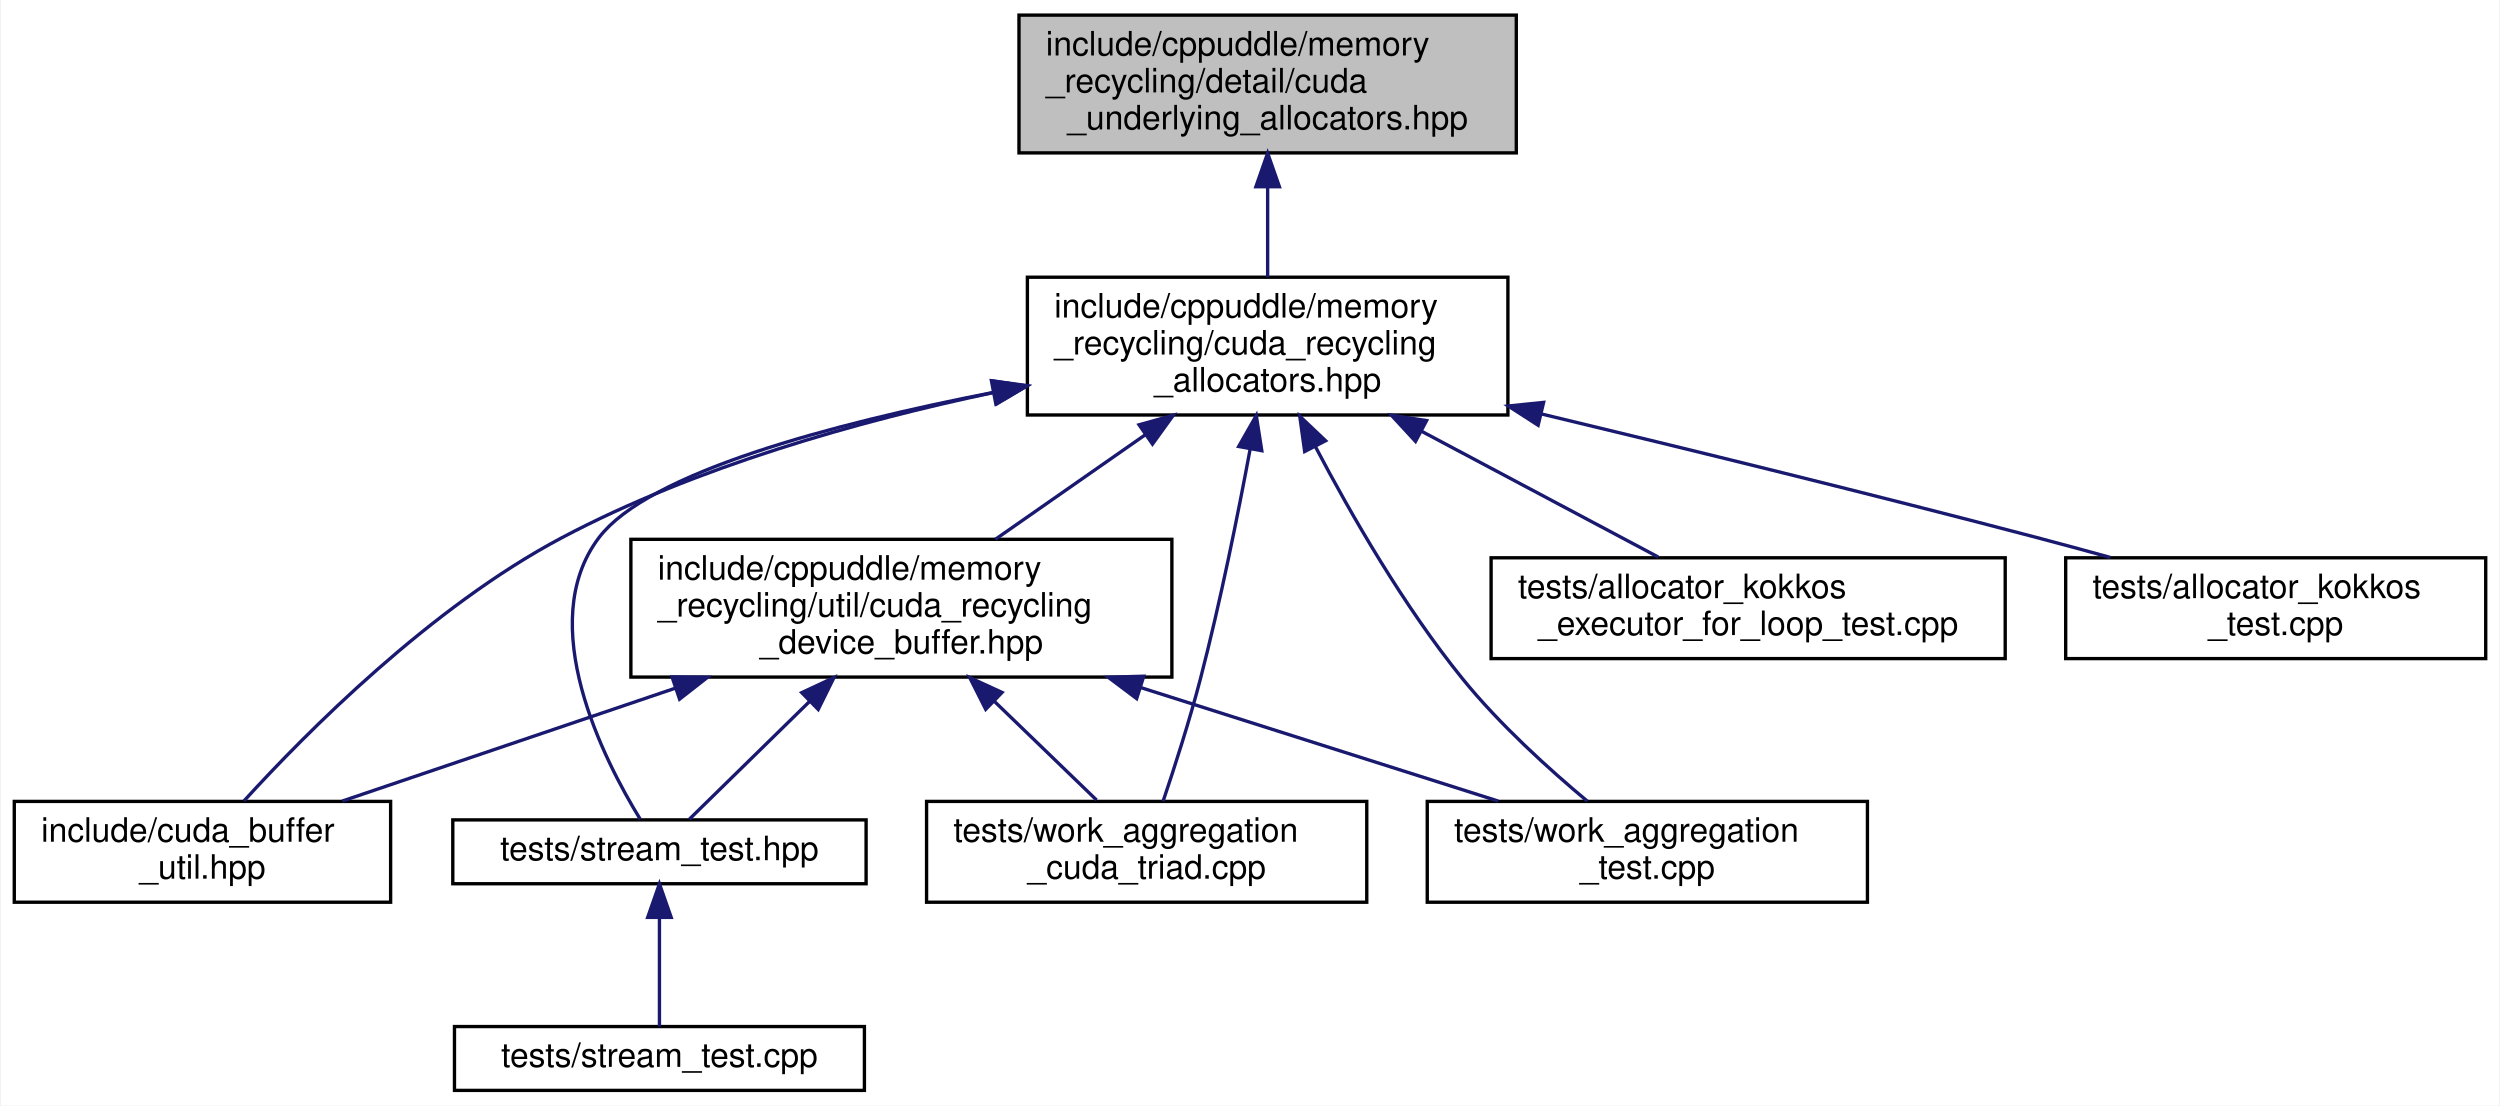
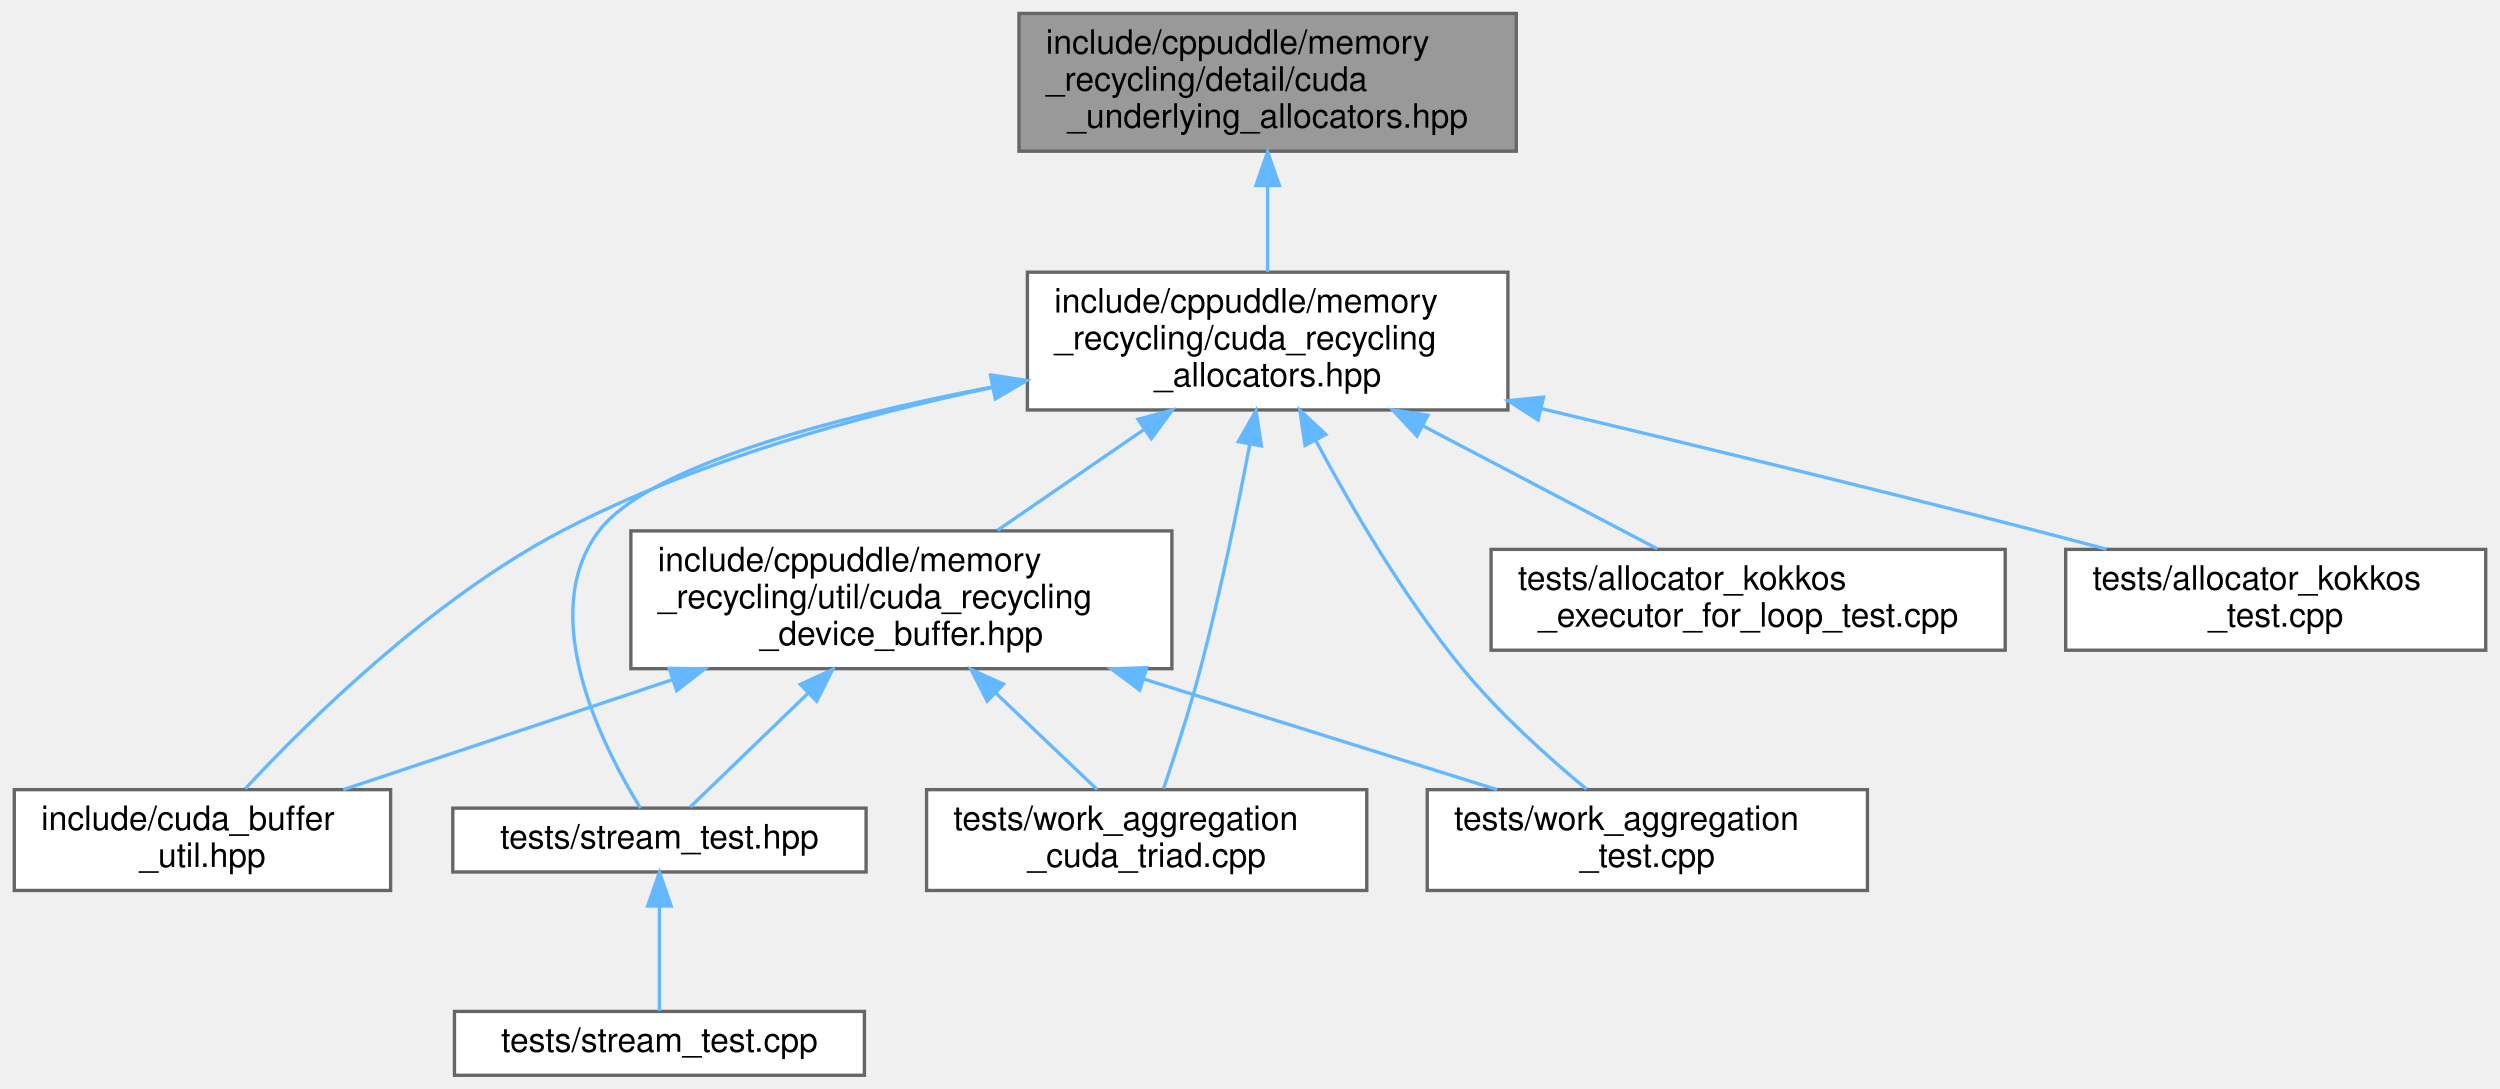
- <svg xmlns="http://www.w3.org/2000/svg" xmlns:xlink="http://www.w3.org/1999/xlink" width="744pt" height="329pt" viewBox="0.00 0.00 743.50 329.00">
-   <g id="graph0" class="graph" transform="scale(1 1) rotate(0) translate(4 325)">
-     <polygon fill="white" stroke="transparent" points="-4,4 -4,-325 739.5,-325 739.5,4 -4,4" />
-     <g id="node1" class="node">
-       <g id="a_node1">
+ <svg xmlns="http://www.w3.org/2000/svg" xmlns:xlink="http://www.w3.org/1999/xlink" width="744pt" height="324pt" viewBox="0.00 0.00 743.50 324.00">
+   <g id="graph0" class="graph" transform="scale(1 1) rotate(0) translate(4 320)">
+     <g id="Node000001" class="node">
+       <g id="a_Node000001">
        <a xlink:title=" ">
-           <polygon fill="#bfbfbf" stroke="black" points="299,-279.5 299,-320.5 447,-320.5 447,-279.5 299,-279.5" />
-           <text text-anchor="start" x="307" y="-308.5" font-family="Helvetica,sans-Serif" font-size="10.00">include/cppuddle/memory</text>
-           <text text-anchor="start" x="307" y="-297.5" font-family="Helvetica,sans-Serif" font-size="10.00">_recycling/detail/cuda</text>
-           <text text-anchor="middle" x="373" y="-286.5" font-family="Helvetica,sans-Serif" font-size="10.00">_underlying_allocators.hpp</text>
+           <polygon fill="#999999" stroke="#666666" points="447,-316 299,-316 299,-275 447,-275 447,-316" />
+           <text text-anchor="start" x="307" y="-304" font-family="Helvetica,sans-Serif" font-size="10.00">include/cppuddle/memory</text>
+           <text text-anchor="start" x="307" y="-293" font-family="Helvetica,sans-Serif" font-size="10.00">_recycling/detail/cuda</text>
+           <text text-anchor="middle" x="373" y="-282" font-family="Helvetica,sans-Serif" font-size="10.00">_underlying_allocators.hpp</text>
        </a>
      </g>
    </g>
-     <g id="node2" class="node">
-       <g id="a_node2">
+     <g id="Node000002" class="node">
+       <g id="a_Node000002">
        <a xlink:href="cuda__recycling__allocators_8hpp.html" target="_top" xlink:title=" ">
-           <polygon fill="white" stroke="black" points="301.5,-201.5 301.5,-242.5 444.5,-242.5 444.5,-201.5 301.5,-201.5" />
-           <text text-anchor="start" x="309.5" y="-230.5" font-family="Helvetica,sans-Serif" font-size="10.00">include/cppuddle/memory</text>
-           <text text-anchor="start" x="309.5" y="-219.5" font-family="Helvetica,sans-Serif" font-size="10.00">_recycling/cuda_recycling</text>
-           <text text-anchor="middle" x="373" y="-208.5" font-family="Helvetica,sans-Serif" font-size="10.00">_allocators.hpp</text>
+           <polygon fill="white" stroke="#666666" points="444.5,-239 301.5,-239 301.5,-198 444.5,-198 444.5,-239" />
+           <text text-anchor="start" x="309.5" y="-227" font-family="Helvetica,sans-Serif" font-size="10.00">include/cppuddle/memory</text>
+           <text text-anchor="start" x="309.5" y="-216" font-family="Helvetica,sans-Serif" font-size="10.00">_recycling/cuda_recycling</text>
+           <text text-anchor="middle" x="373" y="-205" font-family="Helvetica,sans-Serif" font-size="10.00">_allocators.hpp</text>
        </a>
      </g>
    </g>
-     <g id="edge1" class="edge">
-       <path fill="none" stroke="midnightblue" d="M373,-269.3C373,-260.3 373,-250.65 373,-242.51" />
-       <polygon fill="midnightblue" stroke="midnightblue" points="369.5,-269.43 373,-279.43 376.5,-269.43 369.5,-269.43" />
-     </g>
-     <g id="node3" class="node">
-       <g id="a_node3">
-         <a xlink:href="cuda__recycling__device__buffer_8hpp.html" target="_top" xlink:title="Contains a RAII wrappers for CUDA device buffers. Intended to be used with the recycling allocators b...">
-           <polygon fill="white" stroke="black" points="183.5,-123.5 183.5,-164.5 344.5,-164.5 344.5,-123.5 183.5,-123.5" />
-           <text text-anchor="start" x="191.5" y="-152.5" font-family="Helvetica,sans-Serif" font-size="10.00">include/cppuddle/memory</text>
-           <text text-anchor="start" x="191.5" y="-141.5" font-family="Helvetica,sans-Serif" font-size="10.00">_recycling/util/cuda_recycling</text>
-           <text text-anchor="middle" x="264" y="-130.5" font-family="Helvetica,sans-Serif" font-size="10.00">_device_buffer.hpp</text>
+     <g id="edge1_Node000001_Node000002" class="edge">
+       <g id="a_edge1_Node000001_Node000002">
+         <a xlink:title=" ">
+           <path fill="none" stroke="#63b8ff" d="M373,-264.69C373,-256.08 373,-246.9 373,-239.07" />
+           <polygon fill="#63b8ff" stroke="#63b8ff" points="369.5,-264.79 373,-274.79 376.5,-264.79 369.5,-264.79" />
        </a>
      </g>
    </g>
-     <g id="edge2" class="edge">
-       <path fill="none" stroke="midnightblue" d="M336.62,-195.64C322.07,-185.49 305.57,-173.98 291.98,-164.51" />
-       <polygon fill="midnightblue" stroke="midnightblue" points="334.73,-198.58 344.93,-201.43 338.73,-192.84 334.73,-198.58" />
-     </g>
-     <g id="node4" class="node">
-       <g id="a_node4">
-         <a xlink:href="cuda__buffer__util_8hpp.html" target="_top" xlink:title=" ">
-           <polygon fill="white" stroke="black" points="0,-56.5 0,-86.5 112,-86.5 112,-56.5 0,-56.5" />
-           <text text-anchor="start" x="8" y="-74.5" font-family="Helvetica,sans-Serif" font-size="10.00">include/cuda_buffer</text>
-           <text text-anchor="middle" x="56" y="-63.5" font-family="Helvetica,sans-Serif" font-size="10.00">_util.hpp</text>
+     <g id="Node000003" class="node">
+       <g id="a_Node000003">
+         <a xlink:href="cuda__recycling__device__buffer_8hpp.html" target="_top" xlink:title="Contains a RAII wrappers for CUDA device buffers. Intended to be used with the recycling allocators b...">
+           <polygon fill="white" stroke="#666666" points="344.5,-162 183.5,-162 183.5,-121 344.5,-121 344.5,-162" />
+           <text text-anchor="start" x="191.5" y="-150" font-family="Helvetica,sans-Serif" font-size="10.00">include/cppuddle/memory</text>
+           <text text-anchor="start" x="191.5" y="-139" font-family="Helvetica,sans-Serif" font-size="10.00">_recycling/util/cuda_recycling</text>
+           <text text-anchor="middle" x="264" y="-128" font-family="Helvetica,sans-Serif" font-size="10.00">_device_buffer.hpp</text>
        </a>
      </g>
    </g>
-     <g id="edge8" class="edge">
-       <path fill="none" stroke="midnightblue" d="M291.43,-208.18C251.16,-199.67 202.81,-186.07 163,-165 123.93,-144.33 86.9,-106.99 68.36,-86.65" />
-       <polygon fill="midnightblue" stroke="midnightblue" points="290.98,-211.66 301.48,-210.23 292.39,-204.8 290.98,-211.66" />
-     </g>
-     <g id="node5" class="node">
-       <g id="a_node5">
-         <a xlink:href="stream__test_8hpp.html" target="_top" xlink:title=" ">
-           <polygon fill="white" stroke="black" points="130.5,-62 130.5,-81 253.5,-81 253.5,-62 130.5,-62" />
-           <text text-anchor="middle" x="192" y="-69" font-family="Helvetica,sans-Serif" font-size="10.00">tests/stream_test.hpp</text>
+     <g id="edge2_Node000002_Node000003" class="edge">
+       <g id="a_edge2_Node000002_Node000003">
+         <a xlink:title=" ">
+           <path fill="none" stroke="#63b8ff" d="M336.07,-192.09C321.87,-182.32 305.89,-171.32 292.59,-162.17" />
+           <polygon fill="#63b8ff" stroke="#63b8ff" points="334.42,-195.21 344.65,-197.99 338.39,-189.44 334.42,-195.21" />
        </a>
      </g>
    </g>
-     <g id="edge11" class="edge">
-       <path fill="none" stroke="midnightblue" d="M291.41,-208.23C243.13,-198.82 188.62,-184.3 174,-165 154.64,-139.44 175.48,-98.8 186.31,-81.15" />
-       <polygon fill="midnightblue" stroke="midnightblue" points="290.8,-211.68 301.28,-210.1 292.11,-204.8 290.8,-211.68" />
-     </g>
-     <g id="node7" class="node">
-       <g id="a_node7">
-         <a xlink:href="work__aggregation__cuda__triad_8cpp.html" target="_top" xlink:title=" ">
-           <polygon fill="white" stroke="black" points="271.5,-56.5 271.5,-86.5 402.5,-86.5 402.5,-56.5 271.5,-56.5" />
-           <text text-anchor="start" x="279.5" y="-74.5" font-family="Helvetica,sans-Serif" font-size="10.00">tests/work_aggregation</text>
-           <text text-anchor="middle" x="337" y="-63.5" font-family="Helvetica,sans-Serif" font-size="10.00">_cuda_triad.cpp</text>
+     <g id="Node000004" class="node">
+       <g id="a_Node000004">
+         <a xlink:href="cuda__buffer__util_8hpp.html" target="_top" xlink:title=" ">
+           <polygon fill="white" stroke="#666666" points="112,-85 0,-85 0,-55 112,-55 112,-85" />
+           <text text-anchor="start" x="8" y="-73" font-family="Helvetica,sans-Serif" font-size="10.00">include/cuda_buffer</text>
+           <text text-anchor="middle" x="56" y="-62" font-family="Helvetica,sans-Serif" font-size="10.00">_util.hpp</text>
        </a>
      </g>
    </g>
-     <g id="edge12" class="edge">
-       <path fill="none" stroke="midnightblue" d="M367.82,-191.49C364.18,-171.94 358.92,-145.79 353,-123 349.76,-110.54 345.28,-96.6 341.88,-86.53" />
-       <polygon fill="midnightblue" stroke="midnightblue" points="364.38,-192.13 369.62,-201.34 371.26,-190.87 364.38,-192.13" />
-     </g>
-     <g id="node8" class="node">
-       <g id="a_node8">
-         <a xlink:href="work__aggregation__test_8cpp.html" target="_top" xlink:title=" ">
-           <polygon fill="white" stroke="black" points="420.5,-56.5 420.5,-86.5 551.5,-86.5 551.5,-56.5 420.5,-56.5" />
-           <text text-anchor="start" x="428.5" y="-74.5" font-family="Helvetica,sans-Serif" font-size="10.00">tests/work_aggregation</text>
-           <text text-anchor="middle" x="486" y="-63.5" font-family="Helvetica,sans-Serif" font-size="10.00">_test.cpp</text>
+     <g id="edge8_Node000002_Node000004" class="edge">
+       <g id="a_edge8_Node000002_Node000004">
+         <a xlink:title=" ">
+           <path fill="none" stroke="#63b8ff" d="M291.04,-204.67C250.88,-196.22 202.75,-182.77 163,-162 124.31,-141.78 87.41,-105.35 68.72,-85.26" />
+           <polygon fill="#63b8ff" stroke="#63b8ff" points="290.56,-208.15 301.06,-206.71 291.96,-201.29 290.56,-208.15" />
        </a>
      </g>
    </g>
-     <g id="edge13" class="edge">
-       <path fill="none" stroke="midnightblue" d="M387.23,-192.05C397.89,-171.74 413.59,-144.48 431,-123 442.02,-109.41 456.71,-96.11 468.14,-86.57" />
-       <polygon fill="midnightblue" stroke="midnightblue" points="384.02,-190.63 382.56,-201.13 390.25,-193.84 384.02,-190.63" />
-     </g>
-     <g id="node9" class="node">
-       <g id="a_node9">
-         <a xlink:href="allocator__kokkos__executor__for__loop__test_8cpp.html" target="_top" xlink:title=" ">
-           <polygon fill="white" stroke="black" points="439.5,-129 439.5,-159 592.5,-159 592.5,-129 439.5,-129" />
-           <text text-anchor="start" x="447.5" y="-147" font-family="Helvetica,sans-Serif" font-size="10.00">tests/allocator_kokkos</text>
-           <text text-anchor="middle" x="516" y="-136" font-family="Helvetica,sans-Serif" font-size="10.00">_executor_for_loop_test.cpp</text>
+     <g id="Node000005" class="node">
+       <g id="a_Node000005">
+         <a xlink:href="stream__test_8hpp.html" target="_top" xlink:title=" ">
+           <polygon fill="white" stroke="#666666" points="253.5,-79.5 130.5,-79.5 130.5,-60.5 253.5,-60.5 253.5,-79.5" />
+           <text text-anchor="middle" x="192" y="-67.5" font-family="Helvetica,sans-Serif" font-size="10.00">tests/stream_test.hpp</text>
        </a>
      </g>
    </g>
-     <g id="edge9" class="edge">
-       <path fill="none" stroke="midnightblue" d="M418.83,-196.64C442.06,-184.3 469.46,-169.73 489.23,-159.23" />
-       <polygon fill="midnightblue" stroke="midnightblue" points="417.01,-193.64 409.83,-201.43 420.3,-199.83 417.01,-193.64" />
-     </g>
-     <g id="node10" class="node">
-       <g id="a_node10">
-         <a xlink:href="allocator__kokkos__test_8cpp.html" target="_top" xlink:title=" ">
-           <polygon fill="white" stroke="black" points="610.5,-129 610.5,-159 735.5,-159 735.5,-129 610.5,-129" />
-           <text text-anchor="start" x="618.5" y="-147" font-family="Helvetica,sans-Serif" font-size="10.00">tests/allocator_kokkos</text>
-           <text text-anchor="middle" x="673" y="-136" font-family="Helvetica,sans-Serif" font-size="10.00">_test.cpp</text>
+     <g id="edge11_Node000002_Node000005" class="edge">
+       <g id="a_edge11_Node000002_Node000005">
+         <a xlink:title=" ">
+           <path fill="none" stroke="#63b8ff" d="M291.42,-204.94C243.14,-195.65 188.64,-181.28 174,-162 154.91,-136.86 175.6,-96.87 186.35,-79.51" />
+           <polygon fill="#63b8ff" stroke="#63b8ff" points="290.82,-208.39 301.29,-206.78 292.1,-201.51 290.82,-208.39" />
        </a>
      </g>
    </g>
-     <g id="edge10" class="edge">
-       <path fill="none" stroke="midnightblue" d="M454.34,-201.84C498.18,-191.32 553.15,-177.85 602,-165 609.06,-163.14 616.49,-161.12 623.79,-159.1" />
-       <polygon fill="midnightblue" stroke="midnightblue" points="453.5,-198.44 444.59,-204.17 455.13,-205.25 453.5,-198.44" />
-     </g>
-     <g id="edge3" class="edge">
-       <path fill="none" stroke="midnightblue" d="M196.84,-120.24C164.19,-109.17 125.97,-96.22 97.59,-86.6" />
-       <polygon fill="midnightblue" stroke="midnightblue" points="195.74,-123.56 206.34,-123.46 197.99,-116.93 195.74,-123.56" />
-     </g>
-     <g id="edge4" class="edge">
-       <path fill="none" stroke="midnightblue" d="M236.7,-116.27C224.01,-103.84 209.78,-89.91 200.86,-81.17" />
-       <polygon fill="midnightblue" stroke="midnightblue" points="234.35,-118.87 243.94,-123.36 239.25,-113.86 234.35,-118.87" />
-     </g>
-     <g id="edge6" class="edge">
-       <path fill="none" stroke="midnightblue" d="M291.64,-116.31C301.98,-106.32 313.34,-95.35 322.1,-86.89" />
-       <polygon fill="midnightblue" stroke="midnightblue" points="289.1,-113.9 284.33,-123.36 293.96,-118.93 289.1,-113.9" />
-     </g>
-     <g id="edge7" class="edge">
-       <path fill="none" stroke="midnightblue" d="M335.23,-120.38C370.18,-109.28 411.19,-96.26 441.61,-86.6" />
-       <polygon fill="midnightblue" stroke="midnightblue" points="334.02,-117.09 325.54,-123.46 336.13,-123.76 334.02,-117.09" />
-     </g>
-     <g id="node6" class="node">
-       <g id="a_node6">
-         <a xlink:href="stream__test_8cpp.html" target="_top" xlink:title=" ">
-           <polygon fill="white" stroke="black" points="131,-0.5 131,-19.5 253,-19.5 253,-0.5 131,-0.5" />
-           <text text-anchor="middle" x="192" y="-7.5" font-family="Helvetica,sans-Serif" font-size="10.00">tests/stream_test.cpp</text>
+     <g id="Node000007" class="node">
+       <g id="a_Node000007">
+         <a xlink:href="work__aggregation__cuda__triad_8cpp.html" target="_top" xlink:title=" ">
+           <polygon fill="white" stroke="#666666" points="402.5,-85 271.5,-85 271.5,-55 402.5,-55 402.5,-85" />
+           <text text-anchor="start" x="279.5" y="-73" font-family="Helvetica,sans-Serif" font-size="10.00">tests/work_aggregation</text>
+           <text text-anchor="middle" x="337" y="-62" font-family="Helvetica,sans-Serif" font-size="10.00">_cuda_triad.cpp</text>
        </a>
      </g>
    </g>
-     <g id="edge5" class="edge">
-       <path fill="none" stroke="midnightblue" d="M192,-51.82C192,-41 192,-27.9 192,-19.51" />
-       <polygon fill="midnightblue" stroke="midnightblue" points="188.5,-51.98 192,-61.98 195.5,-51.98 188.5,-51.98" />
+     <g id="edge12_Node000002_Node000007" class="edge">
+       <g id="a_edge12_Node000002_Node000007">
+         <a xlink:title=" ">
+           <path fill="none" stroke="#63b8ff" d="M367.69,-187.81C364.05,-168.63 358.84,-143.2 353,-121 349.8,-108.84 345.4,-95.26 342.03,-85.32" />
+           <polygon fill="#63b8ff" stroke="#63b8ff" points="364.27,-188.58 369.54,-197.77 371.15,-187.3 364.27,-188.58" />
+         </a>
+       </g>
+     </g>
+     <g id="Node000008" class="node">
+       <g id="a_Node000008">
+         <a xlink:href="work__aggregation__test_8cpp.html" target="_top" xlink:title=" ">
+           <polygon fill="white" stroke="#666666" points="551.5,-85 420.5,-85 420.5,-55 551.5,-55 551.5,-85" />
+           <text text-anchor="start" x="428.5" y="-73" font-family="Helvetica,sans-Serif" font-size="10.00">tests/work_aggregation</text>
+           <text text-anchor="middle" x="486" y="-62" font-family="Helvetica,sans-Serif" font-size="10.00">_test.cpp</text>
+         </a>
+       </g>
+     </g>
+     <g id="edge13_Node000002_Node000008" class="edge">
+       <g id="a_edge13_Node000002_Node000008">
+         <a xlink:title=" ">
+           <path fill="none" stroke="#63b8ff" d="M387.28,-188.98C397.96,-168.98 413.66,-142.13 431,-121 441.97,-107.63 456.52,-94.56 467.91,-85.14" />
+           <polygon fill="#63b8ff" stroke="#63b8ff" points="384.13,-187.44 382.59,-197.92 390.33,-190.69 384.13,-187.44" />
+         </a>
+       </g>
+     </g>
+     <g id="Node000009" class="node">
+       <g id="a_Node000009">
+         <a xlink:href="allocator__kokkos__executor__for__loop__test_8cpp.html" target="_top" xlink:title=" ">
+           <polygon fill="white" stroke="#666666" points="592.5,-156.5 439.5,-156.5 439.5,-126.5 592.5,-126.5 592.5,-156.5" />
+           <text text-anchor="start" x="447.5" y="-144.5" font-family="Helvetica,sans-Serif" font-size="10.00">tests/allocator_kokkos</text>
+           <text text-anchor="middle" x="516" y="-133.5" font-family="Helvetica,sans-Serif" font-size="10.00">_executor_for_loop_test.cpp</text>
+         </a>
+       </g>
+     </g>
+     <g id="edge9_Node000002_Node000009" class="edge">
+       <g id="a_edge9_Node000002_Node000009">
+         <a xlink:title=" ">
+           <path fill="none" stroke="#63b8ff" d="M419.14,-193.3C442.18,-181.22 469.26,-167.01 488.93,-156.7" />
+           <polygon fill="#63b8ff" stroke="#63b8ff" points="417.43,-190.25 410.2,-197.99 420.68,-196.45 417.43,-190.25" />
+         </a>
+       </g>
+     </g>
+     <g id="Node000010" class="node">
+       <g id="a_Node000010">
+         <a xlink:href="allocator__kokkos__test_8cpp.html" target="_top" xlink:title=" ">
+           <polygon fill="white" stroke="#666666" points="735.5,-156.5 610.5,-156.5 610.5,-126.5 735.5,-126.5 735.5,-156.5" />
+           <text text-anchor="start" x="618.5" y="-144.5" font-family="Helvetica,sans-Serif" font-size="10.00">tests/allocator_kokkos</text>
+           <text text-anchor="middle" x="673" y="-133.5" font-family="Helvetica,sans-Serif" font-size="10.00">_test.cpp</text>
+         </a>
+       </g>
+     </g>
+     <g id="edge10_Node000002_Node000010" class="edge">
+       <g id="a_edge10_Node000002_Node000010">
+         <a xlink:title=" ">
+           <path fill="none" stroke="#63b8ff" d="M454.31,-198.43C498.15,-187.98 553.12,-174.63 602,-162 608.68,-160.27 615.71,-158.41 622.63,-156.54" />
+           <polygon fill="#63b8ff" stroke="#63b8ff" points="453.49,-195.02 444.57,-200.74 455.11,-201.83 453.49,-195.02" />
+         </a>
+       </g>
+     </g>
+     <g id="edge3_Node000003_Node000004" class="edge">
+       <g id="a_edge3_Node000003_Node000004">
+         <a xlink:title=" ">
+           <path fill="none" stroke="#63b8ff" d="M195.68,-117.67C163.4,-106.89 125.92,-94.36 97.91,-85" />
+           <polygon fill="#63b8ff" stroke="#63b8ff" points="194.91,-121.11 205.51,-120.96 197.13,-114.47 194.91,-121.11" />
+         </a>
+       </g>
+     </g>
+     <g id="edge4_Node000003_Node000005" class="edge">
+       <g id="a_edge4_Node000003_Node000005">
+         <a xlink:title=" ">
+           <path fill="none" stroke="#63b8ff" d="M236.07,-113.54C223.67,-101.57 209.93,-88.3 201.14,-79.82" />
+           <polygon fill="#63b8ff" stroke="#63b8ff" points="233.93,-116.34 243.56,-120.77 238.8,-111.31 233.93,-116.34" />
+         </a>
+       </g>
+     </g>
+     <g id="edge6_Node000003_Node000007" class="edge">
+       <g id="a_edge6_Node000003_Node000007">
+         <a xlink:title=" ">
+           <path fill="none" stroke="#63b8ff" d="M292.01,-113.83C302.31,-104.02 313.58,-93.3 322.25,-85.04" />
+           <polygon fill="#63b8ff" stroke="#63b8ff" points="289.55,-111.34 284.72,-120.77 294.38,-116.41 289.55,-111.34" />
+         </a>
+       </g>
+     </g>
+     <g id="edge7_Node000003_Node000008" class="edge">
+       <g id="a_edge7_Node000003_Node000008">
+         <a xlink:title=" ">
+           <path fill="none" stroke="#63b8ff" d="M336.03,-117.95C370.68,-107.1 411.12,-94.44 441.27,-85" />
+           <polygon fill="#63b8ff" stroke="#63b8ff" points="334.93,-114.63 326.43,-120.96 337.02,-121.31 334.93,-114.63" />
+         </a>
+       </g>
+     </g>
+     <g id="Node000006" class="node">
+       <g id="a_Node000006">
+         <a xlink:href="stream__test_8cpp.html" target="_top" xlink:title=" ">
+           <polygon fill="white" stroke="#666666" points="253,-19 131,-19 131,0 253,0 253,-19" />
+           <text text-anchor="middle" x="192" y="-7" font-family="Helvetica,sans-Serif" font-size="10.00">tests/stream_test.cpp</text>
+         </a>
+       </g>
+     </g>
+     <g id="edge5_Node000005_Node000006" class="edge">
+       <g id="a_edge5_Node000005_Node000006">
+         <a xlink:title=" ">
+           <path fill="none" stroke="#63b8ff" d="M192,-50.16C192,-39.74 192,-27.3 192,-19.17" />
+           <polygon fill="#63b8ff" stroke="#63b8ff" points="188.5,-50.37 192,-60.37 195.5,-50.37 188.5,-50.37" />
+         </a>
+       </g>
    </g>
  </g>
</svg>
